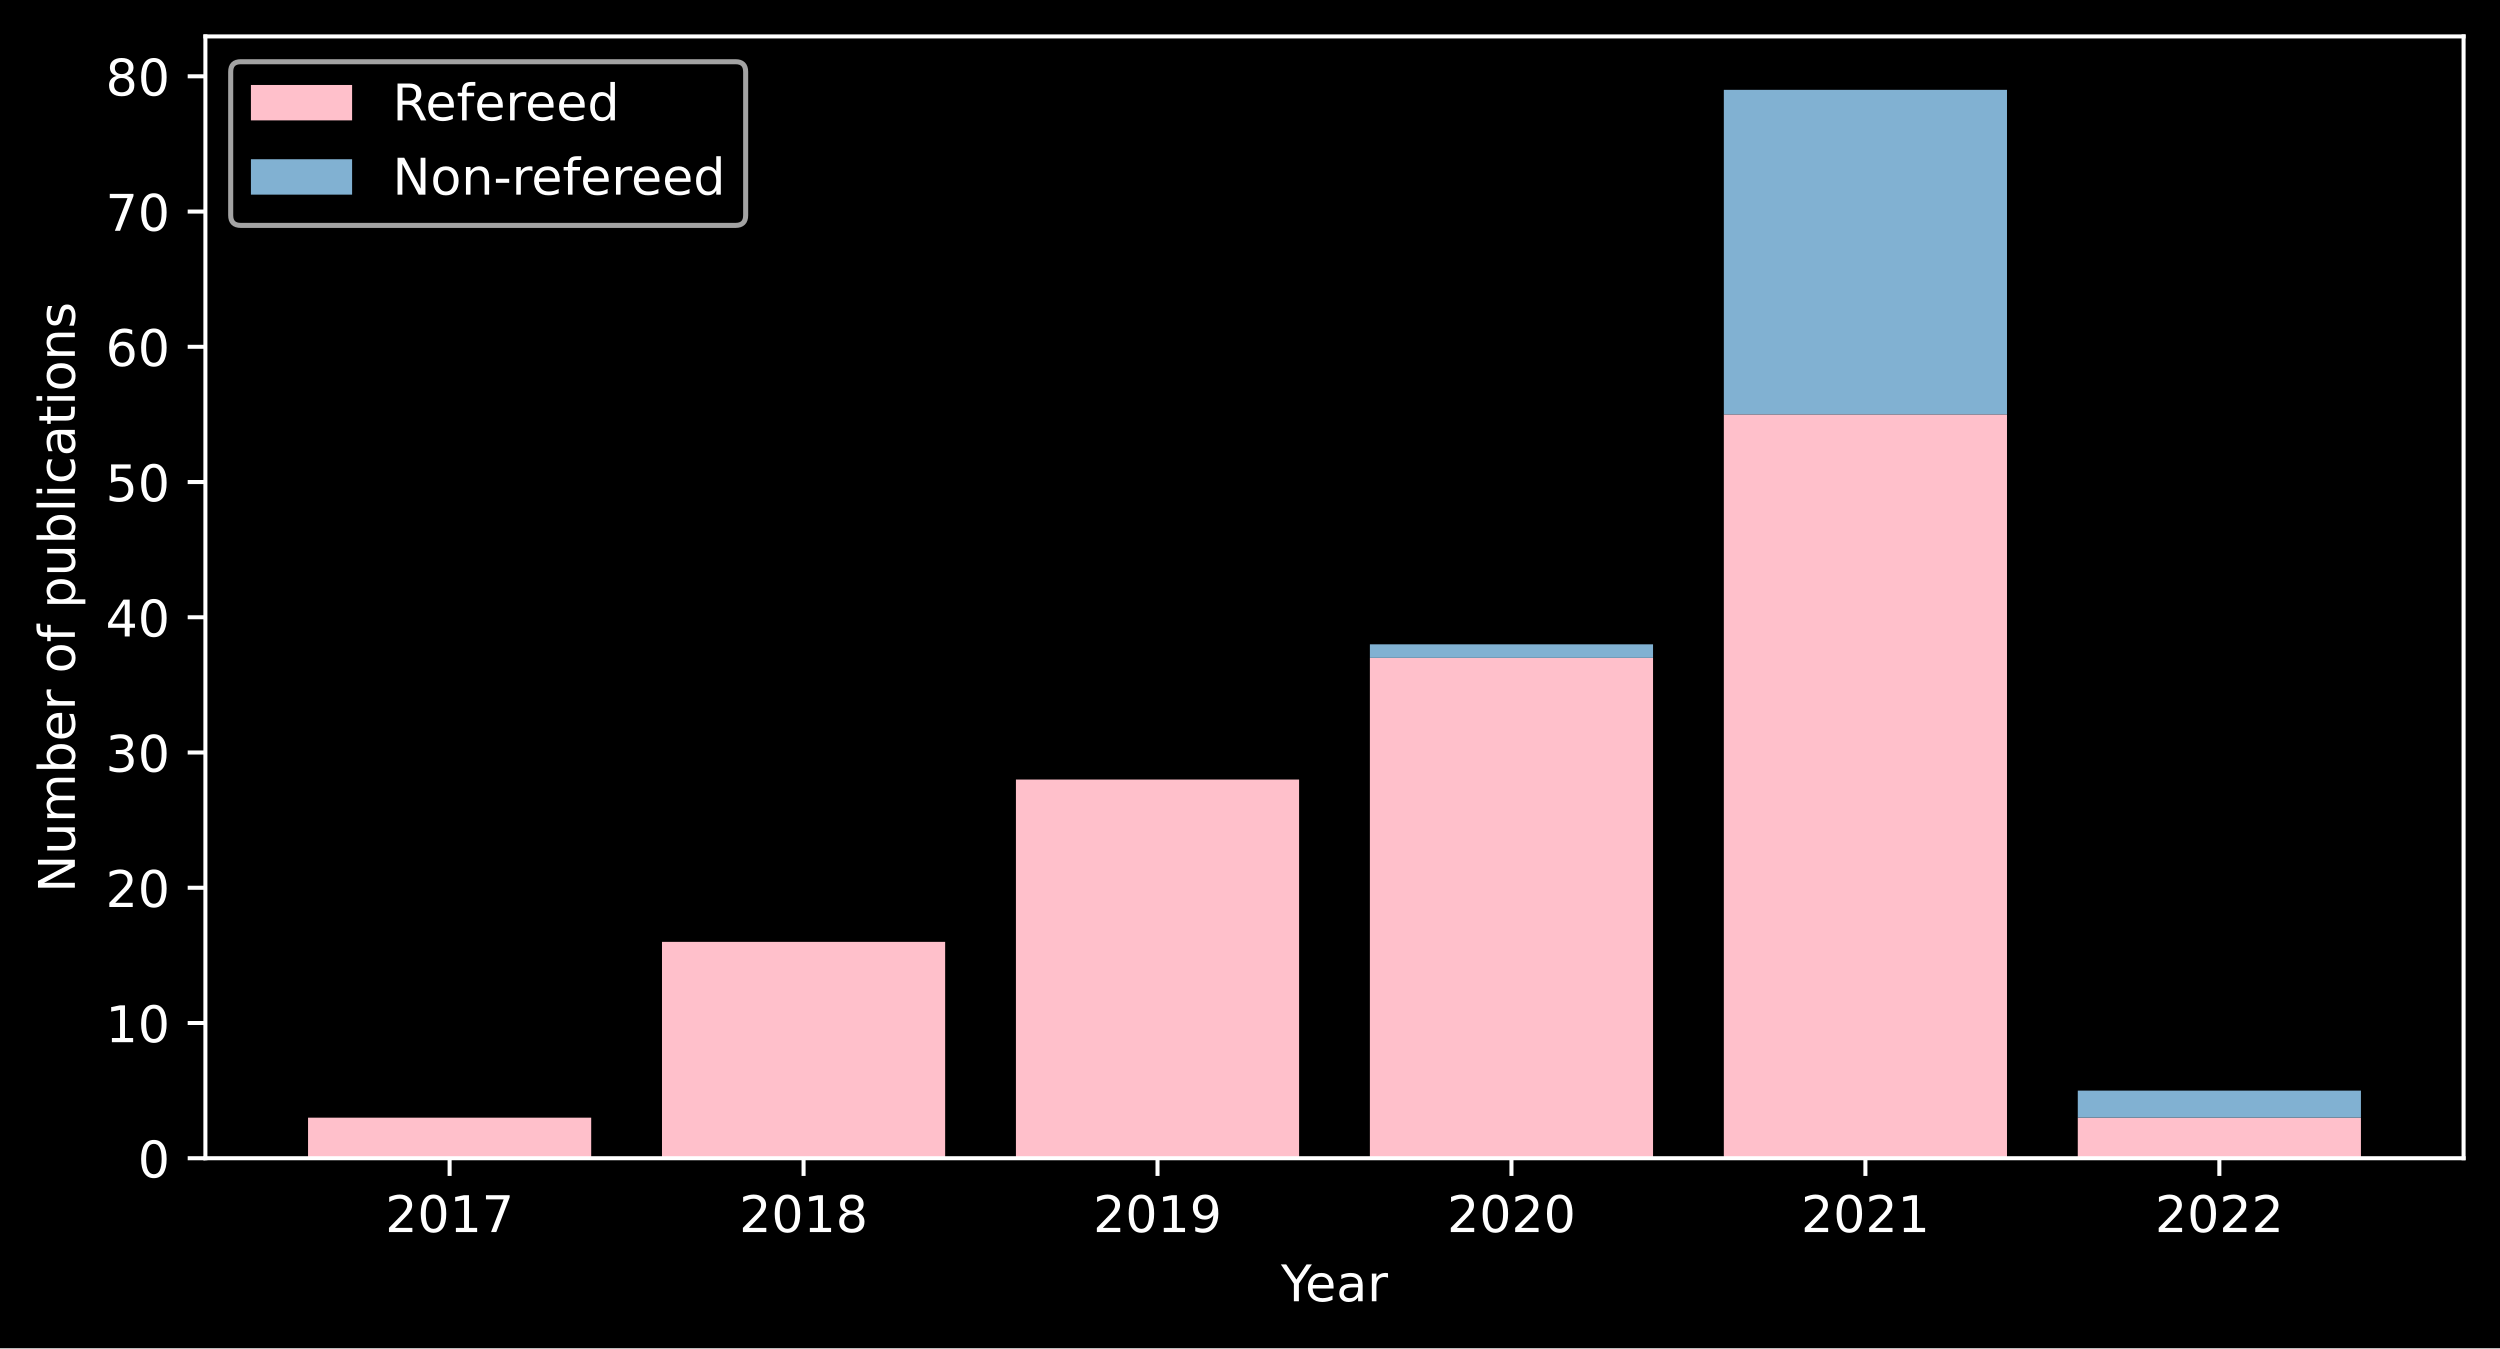
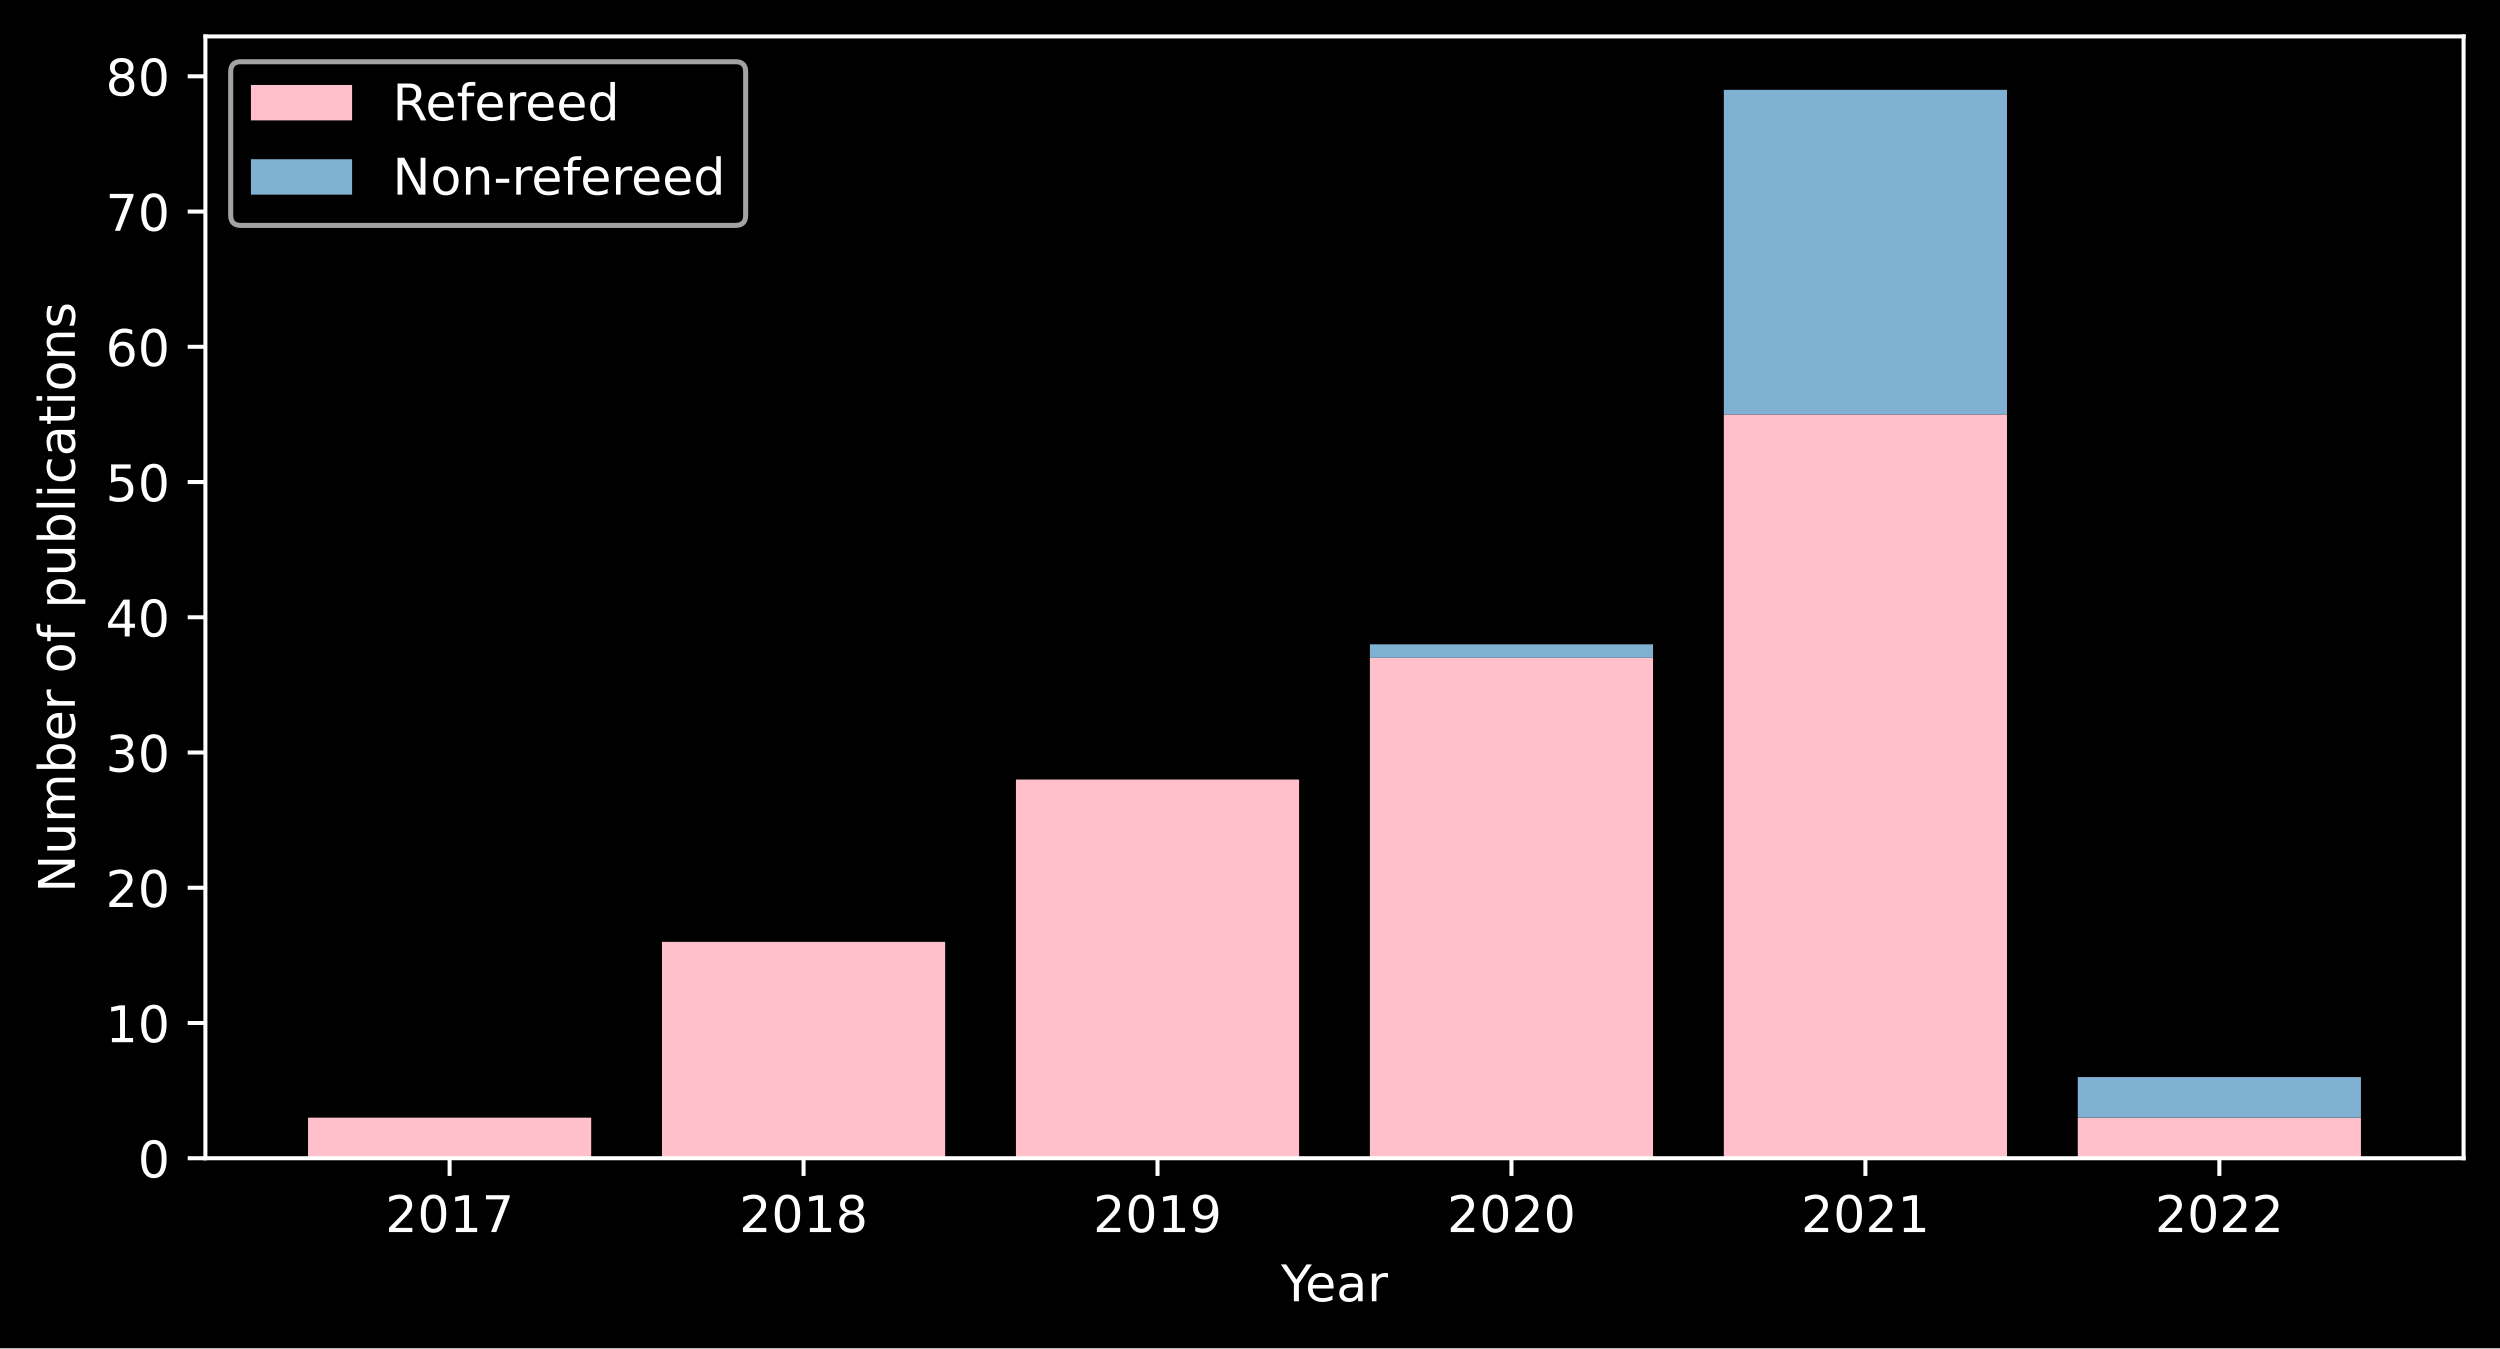
<svg xmlns="http://www.w3.org/2000/svg" xmlns:xlink="http://www.w3.org/1999/xlink" width="494.203pt" height="266.516pt" viewBox="0 0 494.203 266.516" version="1.1">
  <defs>
    <style type="text/css">*{stroke-linejoin: round; stroke-linecap: butt}</style>
  </defs>
  <g id="figure_1">
    <g id="patch_1">
      <path d="M 0 266.516  L 494.203 266.516  L 494.203 0  L 0 0  z " />
    </g>
    <g id="axes_1">
      <g id="patch_2">
        <path d="M 40.603 228.96  L 487.003 228.96  L 487.003 7.2  L 40.603 7.2  z " />
      </g>
      <g id="patch_3">
-         <path d="M 410.737 228.96  L 466.712 228.96  L 466.712 220.94  L 410.737 220.94  z " clip-path="url(#pdb2d215063)" style="fill: #ffc0cb" />
+         <path d="M 410.737 228.96  L 466.712 228.96  L 466.712 220.94  L 410.737 220.94  z " clip-path="url(#p4ce0e48f44)" style="fill: #ffc0cb" />
      </g>
      <g id="patch_4">
-         <path d="M 340.769 228.96  L 396.744 228.96  L 396.744 81.922  L 340.769 81.922  z " clip-path="url(#pdb2d215063)" style="fill: #ffc0cb" />
+         <path d="M 340.769 228.96  L 396.744 228.96  L 396.744 81.922  L 340.769 81.922  z " clip-path="url(#p4ce0e48f44)" style="fill: #ffc0cb" />
      </g>
      <g id="patch_5">
-         <path d="M 270.8 228.96  L 326.775 228.96  L 326.775 130.044  L 270.8 130.044  z " clip-path="url(#pdb2d215063)" style="fill: #ffc0cb" />
+         <path d="M 270.8 228.96  L 326.775 228.96  L 326.775 130.044  L 270.8 130.044  z " clip-path="url(#p4ce0e48f44)" style="fill: #ffc0cb" />
      </g>
      <g id="patch_6">
-         <path d="M 200.831 228.96  L 256.806 228.96  L 256.806 154.104  L 200.831 154.104  z " clip-path="url(#pdb2d215063)" style="fill: #ffc0cb" />
+         <path d="M 200.831 228.96  L 256.806 228.96  L 256.806 154.104  L 200.831 154.104  z " clip-path="url(#p4ce0e48f44)" style="fill: #ffc0cb" />
      </g>
      <g id="patch_7">
-         <path d="M 130.863 228.96  L 186.838 228.96  L 186.838 186.185  L 130.863 186.185  z " clip-path="url(#pdb2d215063)" style="fill: #ffc0cb" />
+         <path d="M 130.863 228.96  L 186.838 228.96  L 186.838 186.185  L 130.863 186.185  z " clip-path="url(#p4ce0e48f44)" style="fill: #ffc0cb" />
      </g>
      <g id="patch_8">
-         <path d="M 60.894 228.96  L 116.869 228.96  L 116.869 220.94  L 60.894 220.94  z " clip-path="url(#pdb2d215063)" style="fill: #ffc0cb" />
+         <path d="M 60.894 228.96  L 116.869 228.96  L 116.869 220.94  L 60.894 220.94  z " clip-path="url(#p4ce0e48f44)" style="fill: #ffc0cb" />
      </g>
      <g id="patch_9">
-         <path d="M 410.737 220.94  L 466.712 220.94  L 466.712 215.593  L 410.737 215.593  z " clip-path="url(#pdb2d215063)" style="fill: #81b1d2" />
+         <path d="M 410.737 220.94  L 466.712 220.94  L 466.712 212.919  L 410.737 212.919  z " clip-path="url(#p4ce0e48f44)" style="fill: #81b1d2" />
      </g>
      <g id="patch_10">
-         <path d="M 340.769 81.922  L 396.744 81.922  L 396.744 17.76  L 340.769 17.76  z " clip-path="url(#pdb2d215063)" style="fill: #81b1d2" />
+         <path d="M 340.769 81.922  L 396.744 81.922  L 396.744 17.76  L 340.769 17.76  z " clip-path="url(#p4ce0e48f44)" style="fill: #81b1d2" />
      </g>
      <g id="patch_11">
-         <path d="M 270.8 130.044  L 326.775 130.044  L 326.775 127.37  L 270.8 127.37  z " clip-path="url(#pdb2d215063)" style="fill: #81b1d2" />
+         <path d="M 270.8 130.044  L 326.775 130.044  L 326.775 127.37  L 270.8 127.37  z " clip-path="url(#p4ce0e48f44)" style="fill: #81b1d2" />
      </g>
      <g id="patch_12">
-         <path d="M 200.831 154.104  L 256.806 154.104  L 256.806 154.104  L 200.831 154.104  z " clip-path="url(#pdb2d215063)" style="fill: #81b1d2" />
+         <path d="M 200.831 154.104  L 256.806 154.104  L 256.806 154.104  L 200.831 154.104  z " clip-path="url(#p4ce0e48f44)" style="fill: #81b1d2" />
      </g>
      <g id="patch_13">
-         <path d="M 130.863 186.185  L 186.838 186.185  L 186.838 186.185  L 130.863 186.185  z " clip-path="url(#pdb2d215063)" style="fill: #81b1d2" />
+         <path d="M 130.863 186.185  L 186.838 186.185  L 186.838 186.185  L 130.863 186.185  z " clip-path="url(#p4ce0e48f44)" style="fill: #81b1d2" />
      </g>
      <g id="patch_14">
-         <path d="M 60.894 220.94  L 116.869 220.94  L 116.869 220.94  L 60.894 220.94  z " clip-path="url(#pdb2d215063)" style="fill: #81b1d2" />
+         <path d="M 60.894 220.94  L 116.869 220.94  L 116.869 220.94  L 60.894 220.94  z " clip-path="url(#p4ce0e48f44)" style="fill: #81b1d2" />
      </g>
      <g id="matplotlib.axis_1">
        <g id="xtick_1">
          <g id="line2d_1">
            <defs>
-               <path id="mdd277657ef" d="M 0 0  L 0 3.5  " style="stroke: #ffffff; stroke-width: 0.8" />
-             </defs>
-             <g>
-               <use xlink:href="#mdd277657ef" x="438.725" y="228.96" style="fill: #ffffff; stroke: #ffffff; stroke-width: 0.8" />
+               <path id="m8b4c5554fc" d="M 0 0  L 0 3.5  " style="stroke: #ffffff; stroke-width: 0.8" />
+             </defs>
+             <g>
+               <use xlink:href="#m8b4c5554fc" x="438.725" y="228.96" style="fill: #ffffff; stroke: #ffffff; stroke-width: 0.8" />
            </g>
          </g>
          <g id="text_1">
            <g style="fill: #ffffff" transform="translate(425.9998 243.5584)scale(0.1 -0.1)">
              <defs>
                <path id="DejaVuSans-32" d="M 1228 531  L 3431 531  L 3431 0  L 469 0  L 469 531  Q 828 903 1448 1529  Q 2069 2156 2228 2338  Q 2531 2678 2651 2914  Q 2772 3150 2772 3378  Q 2772 3750 2511 3984  Q 2250 4219 1831 4219  Q 1534 4219 1204 4116  Q 875 4013 500 3803  L 500 4441  Q 881 4594 1212 4672  Q 1544 4750 1819 4750  Q 2544 4750 2975 4387  Q 3406 4025 3406 3419  Q 3406 3131 3298 2873  Q 3191 2616 2906 2266  Q 2828 2175 2409 1742  Q 1991 1309 1228 531  z " transform="scale(0.015625)" />
                <path id="DejaVuSans-30" d="M 2034 4250  Q 1547 4250 1301 3770  Q 1056 3291 1056 2328  Q 1056 1369 1301 889  Q 1547 409 2034 409  Q 2525 409 2770 889  Q 3016 1369 3016 2328  Q 3016 3291 2770 3770  Q 2525 4250 2034 4250  z M 2034 4750  Q 2819 4750 3233 4129  Q 3647 3509 3647 2328  Q 3647 1150 3233 529  Q 2819 -91 2034 -91  Q 1250 -91 836 529  Q 422 1150 422 2328  Q 422 3509 836 4129  Q 1250 4750 2034 4750  z " transform="scale(0.015625)" />
              </defs>
              <use xlink:href="#DejaVuSans-32" />
              <use xlink:href="#DejaVuSans-30" x="63.623" />
              <use xlink:href="#DejaVuSans-32" x="127.246" />
              <use xlink:href="#DejaVuSans-32" x="190.869" />
            </g>
          </g>
        </g>
        <g id="xtick_2">
          <g id="line2d_2">
            <g>
-               <use xlink:href="#mdd277657ef" x="368.756" y="228.96" style="fill: #ffffff; stroke: #ffffff; stroke-width: 0.8" />
+               <use xlink:href="#m8b4c5554fc" x="368.756" y="228.96" style="fill: #ffffff; stroke: #ffffff; stroke-width: 0.8" />
            </g>
          </g>
          <g id="text_2">
            <g style="fill: #ffffff" transform="translate(356.0311 243.5584)scale(0.1 -0.1)">
              <defs>
                <path id="DejaVuSans-31" d="M 794 531  L 1825 531  L 1825 4091  L 703 3866  L 703 4441  L 1819 4666  L 2450 4666  L 2450 531  L 3481 531  L 3481 0  L 794 0  L 794 531  z " transform="scale(0.015625)" />
              </defs>
              <use xlink:href="#DejaVuSans-32" />
              <use xlink:href="#DejaVuSans-30" x="63.623" />
              <use xlink:href="#DejaVuSans-32" x="127.246" />
              <use xlink:href="#DejaVuSans-31" x="190.869" />
            </g>
          </g>
        </g>
        <g id="xtick_3">
          <g id="line2d_3">
            <g>
-               <use xlink:href="#mdd277657ef" x="298.787" y="228.96" style="fill: #ffffff; stroke: #ffffff; stroke-width: 0.8" />
+               <use xlink:href="#m8b4c5554fc" x="298.787" y="228.96" style="fill: #ffffff; stroke: #ffffff; stroke-width: 0.8" />
            </g>
          </g>
          <g id="text_3">
            <g style="fill: #ffffff" transform="translate(286.0625 243.5584)scale(0.1 -0.1)">
              <use xlink:href="#DejaVuSans-32" />
              <use xlink:href="#DejaVuSans-30" x="63.623" />
              <use xlink:href="#DejaVuSans-32" x="127.246" />
              <use xlink:href="#DejaVuSans-30" x="190.869" />
            </g>
          </g>
        </g>
        <g id="xtick_4">
          <g id="line2d_4">
            <g>
-               <use xlink:href="#mdd277657ef" x="228.819" y="228.96" style="fill: #ffffff; stroke: #ffffff; stroke-width: 0.8" />
+               <use xlink:href="#m8b4c5554fc" x="228.819" y="228.96" style="fill: #ffffff; stroke: #ffffff; stroke-width: 0.8" />
            </g>
          </g>
          <g id="text_4">
            <g style="fill: #ffffff" transform="translate(216.0938 243.5584)scale(0.1 -0.1)">
              <defs>
                <path id="DejaVuSans-39" d="M 703 97  L 703 672  Q 941 559 1184 500  Q 1428 441 1663 441  Q 2288 441 2617 861  Q 2947 1281 2994 2138  Q 2813 1869 2534 1725  Q 2256 1581 1919 1581  Q 1219 1581 811 2004  Q 403 2428 403 3163  Q 403 3881 828 4315  Q 1253 4750 1959 4750  Q 2769 4750 3195 4129  Q 3622 3509 3622 2328  Q 3622 1225 3098 567  Q 2575 -91 1691 -91  Q 1453 -91 1209 -44  Q 966 3 703 97  z M 1959 2075  Q 2384 2075 2632 2365  Q 2881 2656 2881 3163  Q 2881 3666 2632 3958  Q 2384 4250 1959 4250  Q 1534 4250 1286 3958  Q 1038 3666 1038 3163  Q 1038 2656 1286 2365  Q 1534 2075 1959 2075  z " transform="scale(0.015625)" />
              </defs>
              <use xlink:href="#DejaVuSans-32" />
              <use xlink:href="#DejaVuSans-30" x="63.623" />
              <use xlink:href="#DejaVuSans-31" x="127.246" />
              <use xlink:href="#DejaVuSans-39" x="190.869" />
            </g>
          </g>
        </g>
        <g id="xtick_5">
          <g id="line2d_5">
            <g>
-               <use xlink:href="#mdd277657ef" x="158.85" y="228.96" style="fill: #ffffff; stroke: #ffffff; stroke-width: 0.8" />
+               <use xlink:href="#m8b4c5554fc" x="158.85" y="228.96" style="fill: #ffffff; stroke: #ffffff; stroke-width: 0.8" />
            </g>
          </g>
          <g id="text_5">
            <g style="fill: #ffffff" transform="translate(146.1251 243.5584)scale(0.1 -0.1)">
              <defs>
                <path id="DejaVuSans-38" d="M 2034 2216  Q 1584 2216 1326 1975  Q 1069 1734 1069 1313  Q 1069 891 1326 650  Q 1584 409 2034 409  Q 2484 409 2743 651  Q 3003 894 3003 1313  Q 3003 1734 2745 1975  Q 2488 2216 2034 2216  z M 1403 2484  Q 997 2584 770 2862  Q 544 3141 544 3541  Q 544 4100 942 4425  Q 1341 4750 2034 4750  Q 2731 4750 3128 4425  Q 3525 4100 3525 3541  Q 3525 3141 3298 2862  Q 3072 2584 2669 2484  Q 3125 2378 3379 2068  Q 3634 1759 3634 1313  Q 3634 634 3220 271  Q 2806 -91 2034 -91  Q 1263 -91 848 271  Q 434 634 434 1313  Q 434 1759 690 2068  Q 947 2378 1403 2484  z M 1172 3481  Q 1172 3119 1398 2916  Q 1625 2713 2034 2713  Q 2441 2713 2670 2916  Q 2900 3119 2900 3481  Q 2900 3844 2670 4047  Q 2441 4250 2034 4250  Q 1625 4250 1398 4047  Q 1172 3844 1172 3481  z " transform="scale(0.015625)" />
              </defs>
              <use xlink:href="#DejaVuSans-32" />
              <use xlink:href="#DejaVuSans-30" x="63.623" />
              <use xlink:href="#DejaVuSans-31" x="127.246" />
              <use xlink:href="#DejaVuSans-38" x="190.869" />
            </g>
          </g>
        </g>
        <g id="xtick_6">
          <g id="line2d_6">
            <g>
-               <use xlink:href="#mdd277657ef" x="88.881" y="228.96" style="fill: #ffffff; stroke: #ffffff; stroke-width: 0.8" />
+               <use xlink:href="#m8b4c5554fc" x="88.881" y="228.96" style="fill: #ffffff; stroke: #ffffff; stroke-width: 0.8" />
            </g>
          </g>
          <g id="text_6">
            <g style="fill: #ffffff" transform="translate(76.1565 243.5584)scale(0.1 -0.1)">
              <defs>
                <path id="DejaVuSans-37" d="M 525 4666  L 3525 4666  L 3525 4397  L 1831 0  L 1172 0  L 2766 4134  L 525 4134  L 525 4666  z " transform="scale(0.015625)" />
              </defs>
              <use xlink:href="#DejaVuSans-32" />
              <use xlink:href="#DejaVuSans-30" x="63.623" />
              <use xlink:href="#DejaVuSans-31" x="127.246" />
              <use xlink:href="#DejaVuSans-37" x="190.869" />
            </g>
          </g>
        </g>
        <g id="text_7">
          <g style="fill: #ffffff" transform="translate(253.2156 257.2366)scale(0.1 -0.1)">
            <defs>
              <path id="DejaVuSans-59" d="M -13 4666  L 666 4666  L 1959 2747  L 3244 4666  L 3922 4666  L 2272 2222  L 2272 0  L 1638 0  L 1638 2222  L -13 4666  z " transform="scale(0.015625)" />
              <path id="DejaVuSans-65" d="M 3597 1894  L 3597 1613  L 953 1613  Q 991 1019 1311 708  Q 1631 397 2203 397  Q 2534 397 2845 478  Q 3156 559 3463 722  L 3463 178  Q 3153 47 2828 -22  Q 2503 -91 2169 -91  Q 1331 -91 842 396  Q 353 884 353 1716  Q 353 2575 817 3079  Q 1281 3584 2069 3584  Q 2775 3584 3186 3129  Q 3597 2675 3597 1894  z M 3022 2063  Q 3016 2534 2758 2815  Q 2500 3097 2075 3097  Q 1594 3097 1305 2825  Q 1016 2553 972 2059  L 3022 2063  z " transform="scale(0.015625)" />
              <path id="DejaVuSans-61" d="M 2194 1759  Q 1497 1759 1228 1600  Q 959 1441 959 1056  Q 959 750 1161 570  Q 1363 391 1709 391  Q 2188 391 2477 730  Q 2766 1069 2766 1631  L 2766 1759  L 2194 1759  z M 3341 1997  L 3341 0  L 2766 0  L 2766 531  Q 2569 213 2275 61  Q 1981 -91 1556 -91  Q 1019 -91 701 211  Q 384 513 384 1019  Q 384 1609 779 1909  Q 1175 2209 1959 2209  L 2766 2209  L 2766 2266  Q 2766 2663 2505 2880  Q 2244 3097 1772 3097  Q 1472 3097 1187 3025  Q 903 2953 641 2809  L 641 3341  Q 956 3463 1253 3523  Q 1550 3584 1831 3584  Q 2591 3584 2966 3190  Q 3341 2797 3341 1997  z " transform="scale(0.015625)" />
              <path id="DejaVuSans-72" d="M 2631 2963  Q 2534 3019 2420 3045  Q 2306 3072 2169 3072  Q 1681 3072 1420 2755  Q 1159 2438 1159 1844  L 1159 0  L 581 0  L 581 3500  L 1159 3500  L 1159 2956  Q 1341 3275 1631 3429  Q 1922 3584 2338 3584  Q 2397 3584 2469 3576  Q 2541 3569 2628 3553  L 2631 2963  z " transform="scale(0.015625)" />
            </defs>
            <use xlink:href="#DejaVuSans-59" />
            <use xlink:href="#DejaVuSans-65" x="47.834" />
            <use xlink:href="#DejaVuSans-61" x="109.357" />
            <use xlink:href="#DejaVuSans-72" x="170.637" />
          </g>
        </g>
      </g>
      <g id="matplotlib.axis_2">
        <g id="ytick_1">
          <g id="line2d_7">
            <defs>
-               <path id="m974fc1e2b4" d="M 0 0  L -3.5 0  " style="stroke: #ffffff; stroke-width: 0.8" />
-             </defs>
-             <g>
-               <use xlink:href="#m974fc1e2b4" x="40.603" y="228.96" style="fill: #ffffff; stroke: #ffffff; stroke-width: 0.8" />
+               <path id="m4905440cec" d="M 0 0  L -3.5 0  " style="stroke: #ffffff; stroke-width: 0.8" />
+             </defs>
+             <g>
+               <use xlink:href="#m4905440cec" x="40.603" y="228.96" style="fill: #ffffff; stroke: #ffffff; stroke-width: 0.8" />
            </g>
          </g>
          <g id="text_8">
            <g style="fill: #ffffff" transform="translate(27.24063 232.7592)scale(0.1 -0.1)">
              <use xlink:href="#DejaVuSans-30" />
            </g>
          </g>
        </g>
        <g id="ytick_2">
          <g id="line2d_8">
            <g>
-               <use xlink:href="#m974fc1e2b4" x="40.603" y="202.226" style="fill: #ffffff; stroke: #ffffff; stroke-width: 0.8" />
+               <use xlink:href="#m4905440cec" x="40.603" y="202.226" style="fill: #ffffff; stroke: #ffffff; stroke-width: 0.8" />
            </g>
          </g>
          <g id="text_9">
            <g style="fill: #ffffff" transform="translate(20.87813 206.025)scale(0.1 -0.1)">
              <use xlink:href="#DejaVuSans-31" />
              <use xlink:href="#DejaVuSans-30" x="63.623" />
            </g>
          </g>
        </g>
        <g id="ytick_3">
          <g id="line2d_9">
            <g>
-               <use xlink:href="#m974fc1e2b4" x="40.603" y="175.492" style="fill: #ffffff; stroke: #ffffff; stroke-width: 0.8" />
+               <use xlink:href="#m4905440cec" x="40.603" y="175.492" style="fill: #ffffff; stroke: #ffffff; stroke-width: 0.8" />
            </g>
          </g>
          <g id="text_10">
            <g style="fill: #ffffff" transform="translate(20.87813 179.2909)scale(0.1 -0.1)">
              <use xlink:href="#DejaVuSans-32" />
              <use xlink:href="#DejaVuSans-30" x="63.623" />
            </g>
          </g>
        </g>
        <g id="ytick_4">
          <g id="line2d_10">
            <g>
-               <use xlink:href="#m974fc1e2b4" x="40.603" y="148.757" style="fill: #ffffff; stroke: #ffffff; stroke-width: 0.8" />
+               <use xlink:href="#m4905440cec" x="40.603" y="148.757" style="fill: #ffffff; stroke: #ffffff; stroke-width: 0.8" />
            </g>
          </g>
          <g id="text_11">
            <g style="fill: #ffffff" transform="translate(20.87813 152.5567)scale(0.1 -0.1)">
              <defs>
                <path id="DejaVuSans-33" d="M 2597 2516  Q 3050 2419 3304 2112  Q 3559 1806 3559 1356  Q 3559 666 3084 287  Q 2609 -91 1734 -91  Q 1441 -91 1130 -33  Q 819 25 488 141  L 488 750  Q 750 597 1062 519  Q 1375 441 1716 441  Q 2309 441 2620 675  Q 2931 909 2931 1356  Q 2931 1769 2642 2001  Q 2353 2234 1838 2234  L 1294 2234  L 1294 2753  L 1863 2753  Q 2328 2753 2575 2939  Q 2822 3125 2822 3475  Q 2822 3834 2567 4026  Q 2313 4219 1838 4219  Q 1578 4219 1281 4162  Q 984 4106 628 3988  L 628 4550  Q 988 4650 1302 4700  Q 1616 4750 1894 4750  Q 2613 4750 3031 4423  Q 3450 4097 3450 3541  Q 3450 3153 3228 2886  Q 3006 2619 2597 2516  z " transform="scale(0.015625)" />
              </defs>
              <use xlink:href="#DejaVuSans-33" />
              <use xlink:href="#DejaVuSans-30" x="63.623" />
            </g>
          </g>
        </g>
        <g id="ytick_5">
          <g id="line2d_11">
            <g>
-               <use xlink:href="#m974fc1e2b4" x="40.603" y="122.023" style="fill: #ffffff; stroke: #ffffff; stroke-width: 0.8" />
+               <use xlink:href="#m4905440cec" x="40.603" y="122.023" style="fill: #ffffff; stroke: #ffffff; stroke-width: 0.8" />
            </g>
          </g>
          <g id="text_12">
            <g style="fill: #ffffff" transform="translate(20.87813 125.8225)scale(0.1 -0.1)">
              <defs>
                <path id="DejaVuSans-34" d="M 2419 4116  L 825 1625  L 2419 1625  L 2419 4116  z M 2253 4666  L 3047 4666  L 3047 1625  L 3713 1625  L 3713 1100  L 3047 1100  L 3047 0  L 2419 0  L 2419 1100  L 313 1100  L 313 1709  L 2253 4666  z " transform="scale(0.015625)" />
              </defs>
              <use xlink:href="#DejaVuSans-34" />
              <use xlink:href="#DejaVuSans-30" x="63.623" />
            </g>
          </g>
        </g>
        <g id="ytick_6">
          <g id="line2d_12">
            <g>
-               <use xlink:href="#m974fc1e2b4" x="40.603" y="95.289" style="fill: #ffffff; stroke: #ffffff; stroke-width: 0.8" />
+               <use xlink:href="#m4905440cec" x="40.603" y="95.289" style="fill: #ffffff; stroke: #ffffff; stroke-width: 0.8" />
            </g>
          </g>
          <g id="text_13">
            <g style="fill: #ffffff" transform="translate(20.87813 99.08833)scale(0.1 -0.1)">
              <defs>
                <path id="DejaVuSans-35" d="M 691 4666  L 3169 4666  L 3169 4134  L 1269 4134  L 1269 2991  Q 1406 3038 1543 3061  Q 1681 3084 1819 3084  Q 2600 3084 3056 2656  Q 3513 2228 3513 1497  Q 3513 744 3044 326  Q 2575 -91 1722 -91  Q 1428 -91 1123 -41  Q 819 9 494 109  L 494 744  Q 775 591 1075 516  Q 1375 441 1709 441  Q 2250 441 2565 725  Q 2881 1009 2881 1497  Q 2881 1984 2565 2268  Q 2250 2553 1709 2553  Q 1456 2553 1204 2497  Q 953 2441 691 2322  L 691 4666  z " transform="scale(0.015625)" />
              </defs>
              <use xlink:href="#DejaVuSans-35" />
              <use xlink:href="#DejaVuSans-30" x="63.623" />
            </g>
          </g>
        </g>
        <g id="ytick_7">
          <g id="line2d_13">
            <g>
-               <use xlink:href="#m974fc1e2b4" x="40.603" y="68.555" style="fill: #ffffff; stroke: #ffffff; stroke-width: 0.8" />
+               <use xlink:href="#m4905440cec" x="40.603" y="68.555" style="fill: #ffffff; stroke: #ffffff; stroke-width: 0.8" />
            </g>
          </g>
          <g id="text_14">
            <g style="fill: #ffffff" transform="translate(20.87813 72.35416)scale(0.1 -0.1)">
              <defs>
                <path id="DejaVuSans-36" d="M 2113 2584  Q 1688 2584 1439 2293  Q 1191 2003 1191 1497  Q 1191 994 1439 701  Q 1688 409 2113 409  Q 2538 409 2786 701  Q 3034 994 3034 1497  Q 3034 2003 2786 2293  Q 2538 2584 2113 2584  z M 3366 4563  L 3366 3988  Q 3128 4100 2886 4159  Q 2644 4219 2406 4219  Q 1781 4219 1451 3797  Q 1122 3375 1075 2522  Q 1259 2794 1537 2939  Q 1816 3084 2150 3084  Q 2853 3084 3261 2657  Q 3669 2231 3669 1497  Q 3669 778 3244 343  Q 2819 -91 2113 -91  Q 1303 -91 875 529  Q 447 1150 447 2328  Q 447 3434 972 4092  Q 1497 4750 2381 4750  Q 2619 4750 2861 4703  Q 3103 4656 3366 4563  z " transform="scale(0.015625)" />
              </defs>
              <use xlink:href="#DejaVuSans-36" />
              <use xlink:href="#DejaVuSans-30" x="63.623" />
            </g>
          </g>
        </g>
        <g id="ytick_8">
          <g id="line2d_14">
            <g>
-               <use xlink:href="#m974fc1e2b4" x="40.603" y="41.821" style="fill: #ffffff; stroke: #ffffff; stroke-width: 0.8" />
+               <use xlink:href="#m4905440cec" x="40.603" y="41.821" style="fill: #ffffff; stroke: #ffffff; stroke-width: 0.8" />
            </g>
          </g>
          <g id="text_15">
            <g style="fill: #ffffff" transform="translate(20.87813 45.61998)scale(0.1 -0.1)">
              <use xlink:href="#DejaVuSans-37" />
              <use xlink:href="#DejaVuSans-30" x="63.623" />
            </g>
          </g>
        </g>
        <g id="ytick_9">
          <g id="line2d_15">
            <g>
-               <use xlink:href="#m974fc1e2b4" x="40.603" y="15.087" style="fill: #ffffff; stroke: #ffffff; stroke-width: 0.8" />
+               <use xlink:href="#m4905440cec" x="40.603" y="15.087" style="fill: #ffffff; stroke: #ffffff; stroke-width: 0.8" />
            </g>
          </g>
          <g id="text_16">
            <g style="fill: #ffffff" transform="translate(20.87813 18.8858)scale(0.1 -0.1)">
              <use xlink:href="#DejaVuSans-38" />
              <use xlink:href="#DejaVuSans-30" x="63.623" />
            </g>
          </g>
        </g>
        <g id="text_17">
          <g style="fill: #ffffff" transform="translate(14.79844 176.4542)rotate(-90)scale(0.1 -0.1)">
            <defs>
              <path id="DejaVuSans-4e" d="M 628 4666  L 1478 4666  L 3547 763  L 3547 4666  L 4159 4666  L 4159 0  L 3309 0  L 1241 3903  L 1241 0  L 628 0  L 628 4666  z " transform="scale(0.015625)" />
              <path id="DejaVuSans-75" d="M 544 1381  L 544 3500  L 1119 3500  L 1119 1403  Q 1119 906 1312 657  Q 1506 409 1894 409  Q 2359 409 2629 706  Q 2900 1003 2900 1516  L 2900 3500  L 3475 3500  L 3475 0  L 2900 0  L 2900 538  Q 2691 219 2414 64  Q 2138 -91 1772 -91  Q 1169 -91 856 284  Q 544 659 544 1381  z M 1991 3584  L 1991 3584  z " transform="scale(0.015625)" />
              <path id="DejaVuSans-6d" d="M 3328 2828  Q 3544 3216 3844 3400  Q 4144 3584 4550 3584  Q 5097 3584 5394 3201  Q 5691 2819 5691 2113  L 5691 0  L 5113 0  L 5113 2094  Q 5113 2597 4934 2840  Q 4756 3084 4391 3084  Q 3944 3084 3684 2787  Q 3425 2491 3425 1978  L 3425 0  L 2847 0  L 2847 2094  Q 2847 2600 2669 2842  Q 2491 3084 2119 3084  Q 1678 3084 1418 2786  Q 1159 2488 1159 1978  L 1159 0  L 581 0  L 581 3500  L 1159 3500  L 1159 2956  Q 1356 3278 1631 3431  Q 1906 3584 2284 3584  Q 2666 3584 2933 3390  Q 3200 3197 3328 2828  z " transform="scale(0.015625)" />
              <path id="DejaVuSans-62" d="M 3116 1747  Q 3116 2381 2855 2742  Q 2594 3103 2138 3103  Q 1681 3103 1420 2742  Q 1159 2381 1159 1747  Q 1159 1113 1420 752  Q 1681 391 2138 391  Q 2594 391 2855 752  Q 3116 1113 3116 1747  z M 1159 2969  Q 1341 3281 1617 3432  Q 1894 3584 2278 3584  Q 2916 3584 3314 3078  Q 3713 2572 3713 1747  Q 3713 922 3314 415  Q 2916 -91 2278 -91  Q 1894 -91 1617 61  Q 1341 213 1159 525  L 1159 0  L 581 0  L 581 4863  L 1159 4863  L 1159 2969  z " transform="scale(0.015625)" />
              <path id="DejaVuSans-20" transform="scale(0.015625)" />
              <path id="DejaVuSans-6f" d="M 1959 3097  Q 1497 3097 1228 2736  Q 959 2375 959 1747  Q 959 1119 1226 758  Q 1494 397 1959 397  Q 2419 397 2687 759  Q 2956 1122 2956 1747  Q 2956 2369 2687 2733  Q 2419 3097 1959 3097  z M 1959 3584  Q 2709 3584 3137 3096  Q 3566 2609 3566 1747  Q 3566 888 3137 398  Q 2709 -91 1959 -91  Q 1206 -91 779 398  Q 353 888 353 1747  Q 353 2609 779 3096  Q 1206 3584 1959 3584  z " transform="scale(0.015625)" />
              <path id="DejaVuSans-66" d="M 2375 4863  L 2375 4384  L 1825 4384  Q 1516 4384 1395 4259  Q 1275 4134 1275 3809  L 1275 3500  L 2222 3500  L 2222 3053  L 1275 3053  L 1275 0  L 697 0  L 697 3053  L 147 3053  L 147 3500  L 697 3500  L 697 3744  Q 697 4328 969 4595  Q 1241 4863 1831 4863  L 2375 4863  z " transform="scale(0.015625)" />
              <path id="DejaVuSans-70" d="M 1159 525  L 1159 -1331  L 581 -1331  L 581 3500  L 1159 3500  L 1159 2969  Q 1341 3281 1617 3432  Q 1894 3584 2278 3584  Q 2916 3584 3314 3078  Q 3713 2572 3713 1747  Q 3713 922 3314 415  Q 2916 -91 2278 -91  Q 1894 -91 1617 61  Q 1341 213 1159 525  z M 3116 1747  Q 3116 2381 2855 2742  Q 2594 3103 2138 3103  Q 1681 3103 1420 2742  Q 1159 2381 1159 1747  Q 1159 1113 1420 752  Q 1681 391 2138 391  Q 2594 391 2855 752  Q 3116 1113 3116 1747  z " transform="scale(0.015625)" />
              <path id="DejaVuSans-6c" d="M 603 4863  L 1178 4863  L 1178 0  L 603 0  L 603 4863  z " transform="scale(0.015625)" />
              <path id="DejaVuSans-69" d="M 603 3500  L 1178 3500  L 1178 0  L 603 0  L 603 3500  z M 603 4863  L 1178 4863  L 1178 4134  L 603 4134  L 603 4863  z " transform="scale(0.015625)" />
              <path id="DejaVuSans-63" d="M 3122 3366  L 3122 2828  Q 2878 2963 2633 3030  Q 2388 3097 2138 3097  Q 1578 3097 1268 2742  Q 959 2388 959 1747  Q 959 1106 1268 751  Q 1578 397 2138 397  Q 2388 397 2633 464  Q 2878 531 3122 666  L 3122 134  Q 2881 22 2623 -34  Q 2366 -91 2075 -91  Q 1284 -91 818 406  Q 353 903 353 1747  Q 353 2603 823 3093  Q 1294 3584 2113 3584  Q 2378 3584 2631 3529  Q 2884 3475 3122 3366  z " transform="scale(0.015625)" />
              <path id="DejaVuSans-74" d="M 1172 4494  L 1172 3500  L 2356 3500  L 2356 3053  L 1172 3053  L 1172 1153  Q 1172 725 1289 603  Q 1406 481 1766 481  L 2356 481  L 2356 0  L 1766 0  Q 1100 0 847 248  Q 594 497 594 1153  L 594 3053  L 172 3053  L 172 3500  L 594 3500  L 594 4494  L 1172 4494  z " transform="scale(0.015625)" />
              <path id="DejaVuSans-6e" d="M 3513 2113  L 3513 0  L 2938 0  L 2938 2094  Q 2938 2591 2744 2837  Q 2550 3084 2163 3084  Q 1697 3084 1428 2787  Q 1159 2491 1159 1978  L 1159 0  L 581 0  L 581 3500  L 1159 3500  L 1159 2956  Q 1366 3272 1645 3428  Q 1925 3584 2291 3584  Q 2894 3584 3203 3211  Q 3513 2838 3513 2113  z " transform="scale(0.015625)" />
              <path id="DejaVuSans-73" d="M 2834 3397  L 2834 2853  Q 2591 2978 2328 3040  Q 2066 3103 1784 3103  Q 1356 3103 1142 2972  Q 928 2841 928 2578  Q 928 2378 1081 2264  Q 1234 2150 1697 2047  L 1894 2003  Q 2506 1872 2764 1633  Q 3022 1394 3022 966  Q 3022 478 2636 193  Q 2250 -91 1575 -91  Q 1294 -91 989 -36  Q 684 19 347 128  L 347 722  Q 666 556 975 473  Q 1284 391 1588 391  Q 1994 391 2212 530  Q 2431 669 2431 922  Q 2431 1156 2273 1281  Q 2116 1406 1581 1522  L 1381 1569  Q 847 1681 609 1914  Q 372 2147 372 2553  Q 372 3047 722 3315  Q 1072 3584 1716 3584  Q 2034 3584 2315 3537  Q 2597 3491 2834 3397  z " transform="scale(0.015625)" />
            </defs>
            <use xlink:href="#DejaVuSans-4e" />
            <use xlink:href="#DejaVuSans-75" x="74.805" />
            <use xlink:href="#DejaVuSans-6d" x="138.184" />
            <use xlink:href="#DejaVuSans-62" x="235.596" />
            <use xlink:href="#DejaVuSans-65" x="299.072" />
            <use xlink:href="#DejaVuSans-72" x="360.596" />
            <use xlink:href="#DejaVuSans-20" x="401.709" />
            <use xlink:href="#DejaVuSans-6f" x="433.496" />
            <use xlink:href="#DejaVuSans-66" x="494.678" />
            <use xlink:href="#DejaVuSans-20" x="529.883" />
            <use xlink:href="#DejaVuSans-70" x="561.67" />
            <use xlink:href="#DejaVuSans-75" x="625.146" />
            <use xlink:href="#DejaVuSans-62" x="688.525" />
            <use xlink:href="#DejaVuSans-6c" x="752.002" />
            <use xlink:href="#DejaVuSans-69" x="779.785" />
            <use xlink:href="#DejaVuSans-63" x="807.568" />
            <use xlink:href="#DejaVuSans-61" x="862.549" />
            <use xlink:href="#DejaVuSans-74" x="923.828" />
            <use xlink:href="#DejaVuSans-69" x="963.037" />
            <use xlink:href="#DejaVuSans-6f" x="990.82" />
            <use xlink:href="#DejaVuSans-6e" x="1052.002" />
            <use xlink:href="#DejaVuSans-73" x="1115.381" />
          </g>
        </g>
      </g>
      <g id="patch_15">
        <path d="M 40.603 228.96  L 40.603 7.2  " style="fill: none; stroke: #ffffff; stroke-width: 0.8; stroke-linejoin: miter; stroke-linecap: square" />
      </g>
      <g id="patch_16">
        <path d="M 487.003 228.96  L 487.003 7.2  " style="fill: none; stroke: #ffffff; stroke-width: 0.8; stroke-linejoin: miter; stroke-linecap: square" />
      </g>
      <g id="patch_17">
        <path d="M 40.603 228.96  L 487.003 228.96  " style="fill: none; stroke: #ffffff; stroke-width: 0.8; stroke-linejoin: miter; stroke-linecap: square" />
      </g>
      <g id="patch_18">
        <path d="M 40.603 7.2  L 487.003 7.2  " style="fill: none; stroke: #ffffff; stroke-width: 0.8; stroke-linejoin: miter; stroke-linecap: square" />
      </g>
      <g id="legend_1">
        <g id="patch_19">
          <path d="M 47.603 44.556  L 145.402 44.556  Q 147.402 44.556 147.402 42.556  L 147.402 14.2  Q 147.402 12.2 145.402 12.2  L 47.603 12.2  Q 45.603 12.2 45.603 14.2  L 45.603 42.556  Q 45.603 44.556 47.603 44.556  z " style="opacity: 0.8; stroke: #cccccc; stroke-linejoin: miter" />
        </g>
        <g id="patch_20">
          <path d="M 49.603 23.798  L 69.603 23.798  L 69.603 16.798  L 49.603 16.798  z " style="fill: #ffc0cb" />
        </g>
        <g id="text_18">
          <g style="fill: #ffffff" transform="translate(77.60313 23.79844)scale(0.1 -0.1)">
            <defs>
              <path id="DejaVuSans-52" d="M 2841 2188  Q 3044 2119 3236 1894  Q 3428 1669 3622 1275  L 4263 0  L 3584 0  L 2988 1197  Q 2756 1666 2539 1819  Q 2322 1972 1947 1972  L 1259 1972  L 1259 0  L 628 0  L 628 4666  L 2053 4666  Q 2853 4666 3247 4331  Q 3641 3997 3641 3322  Q 3641 2881 3436 2590  Q 3231 2300 2841 2188  z M 1259 4147  L 1259 2491  L 2053 2491  Q 2509 2491 2742 2702  Q 2975 2913 2975 3322  Q 2975 3731 2742 3939  Q 2509 4147 2053 4147  L 1259 4147  z " transform="scale(0.015625)" />
              <path id="DejaVuSans-64" d="M 2906 2969  L 2906 4863  L 3481 4863  L 3481 0  L 2906 0  L 2906 525  Q 2725 213 2448 61  Q 2172 -91 1784 -91  Q 1150 -91 751 415  Q 353 922 353 1747  Q 353 2572 751 3078  Q 1150 3584 1784 3584  Q 2172 3584 2448 3432  Q 2725 3281 2906 2969  z M 947 1747  Q 947 1113 1208 752  Q 1469 391 1925 391  Q 2381 391 2643 752  Q 2906 1113 2906 1747  Q 2906 2381 2643 2742  Q 2381 3103 1925 3103  Q 1469 3103 1208 2742  Q 947 2381 947 1747  z " transform="scale(0.015625)" />
            </defs>
            <use xlink:href="#DejaVuSans-52" />
            <use xlink:href="#DejaVuSans-65" x="64.982" />
            <use xlink:href="#DejaVuSans-66" x="126.506" />
            <use xlink:href="#DejaVuSans-65" x="161.711" />
            <use xlink:href="#DejaVuSans-72" x="223.234" />
            <use xlink:href="#DejaVuSans-65" x="262.098" />
            <use xlink:href="#DejaVuSans-65" x="323.621" />
            <use xlink:href="#DejaVuSans-64" x="385.145" />
          </g>
        </g>
        <g id="patch_21">
          <path d="M 49.603 38.477  L 69.603 38.477  L 69.603 31.477  L 49.603 31.477  z " style="fill: #81b1d2" />
        </g>
        <g id="text_19">
          <g style="fill: #ffffff" transform="translate(77.60313 38.47656)scale(0.1 -0.1)">
            <defs>
              <path id="DejaVuSans-2d" d="M 313 2009  L 1997 2009  L 1997 1497  L 313 1497  L 313 2009  z " transform="scale(0.015625)" />
            </defs>
            <use xlink:href="#DejaVuSans-4e" />
            <use xlink:href="#DejaVuSans-6f" x="74.805" />
            <use xlink:href="#DejaVuSans-6e" x="135.986" />
            <use xlink:href="#DejaVuSans-2d" x="199.365" />
            <use xlink:href="#DejaVuSans-72" x="235.449" />
            <use xlink:href="#DejaVuSans-65" x="274.312" />
            <use xlink:href="#DejaVuSans-66" x="335.836" />
            <use xlink:href="#DejaVuSans-65" x="371.041" />
            <use xlink:href="#DejaVuSans-72" x="432.564" />
            <use xlink:href="#DejaVuSans-65" x="471.428" />
            <use xlink:href="#DejaVuSans-65" x="532.951" />
            <use xlink:href="#DejaVuSans-64" x="594.475" />
          </g>
        </g>
      </g>
    </g>
  </g>
  <defs>
-     <clipPath id="pdb2d215063">
+     <clipPath id="p4ce0e48f44">
      <rect x="40.603" y="7.2" width="446.4" height="221.76" />
    </clipPath>
  </defs>
</svg>
